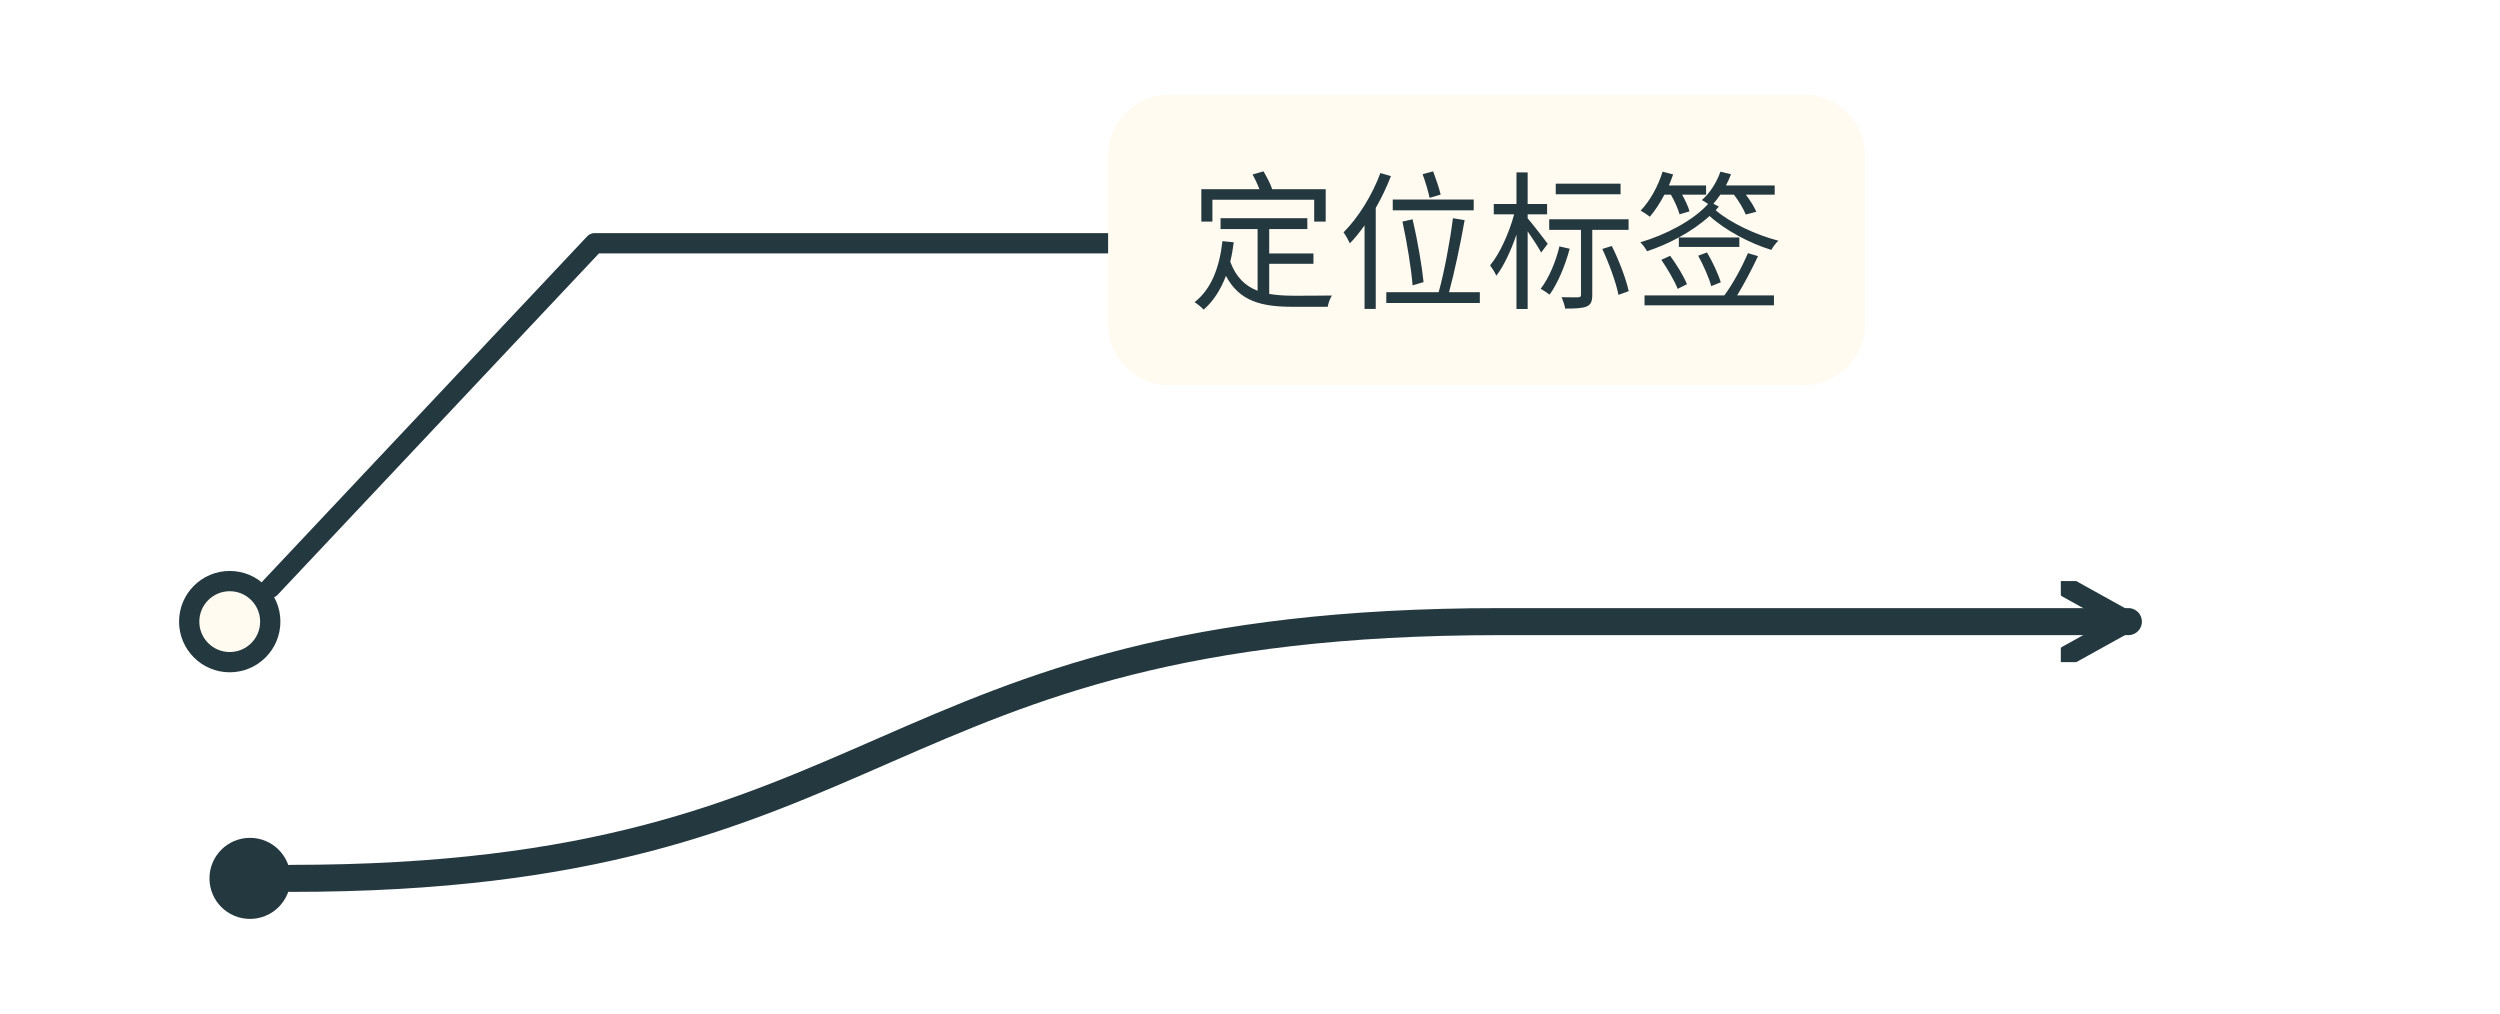
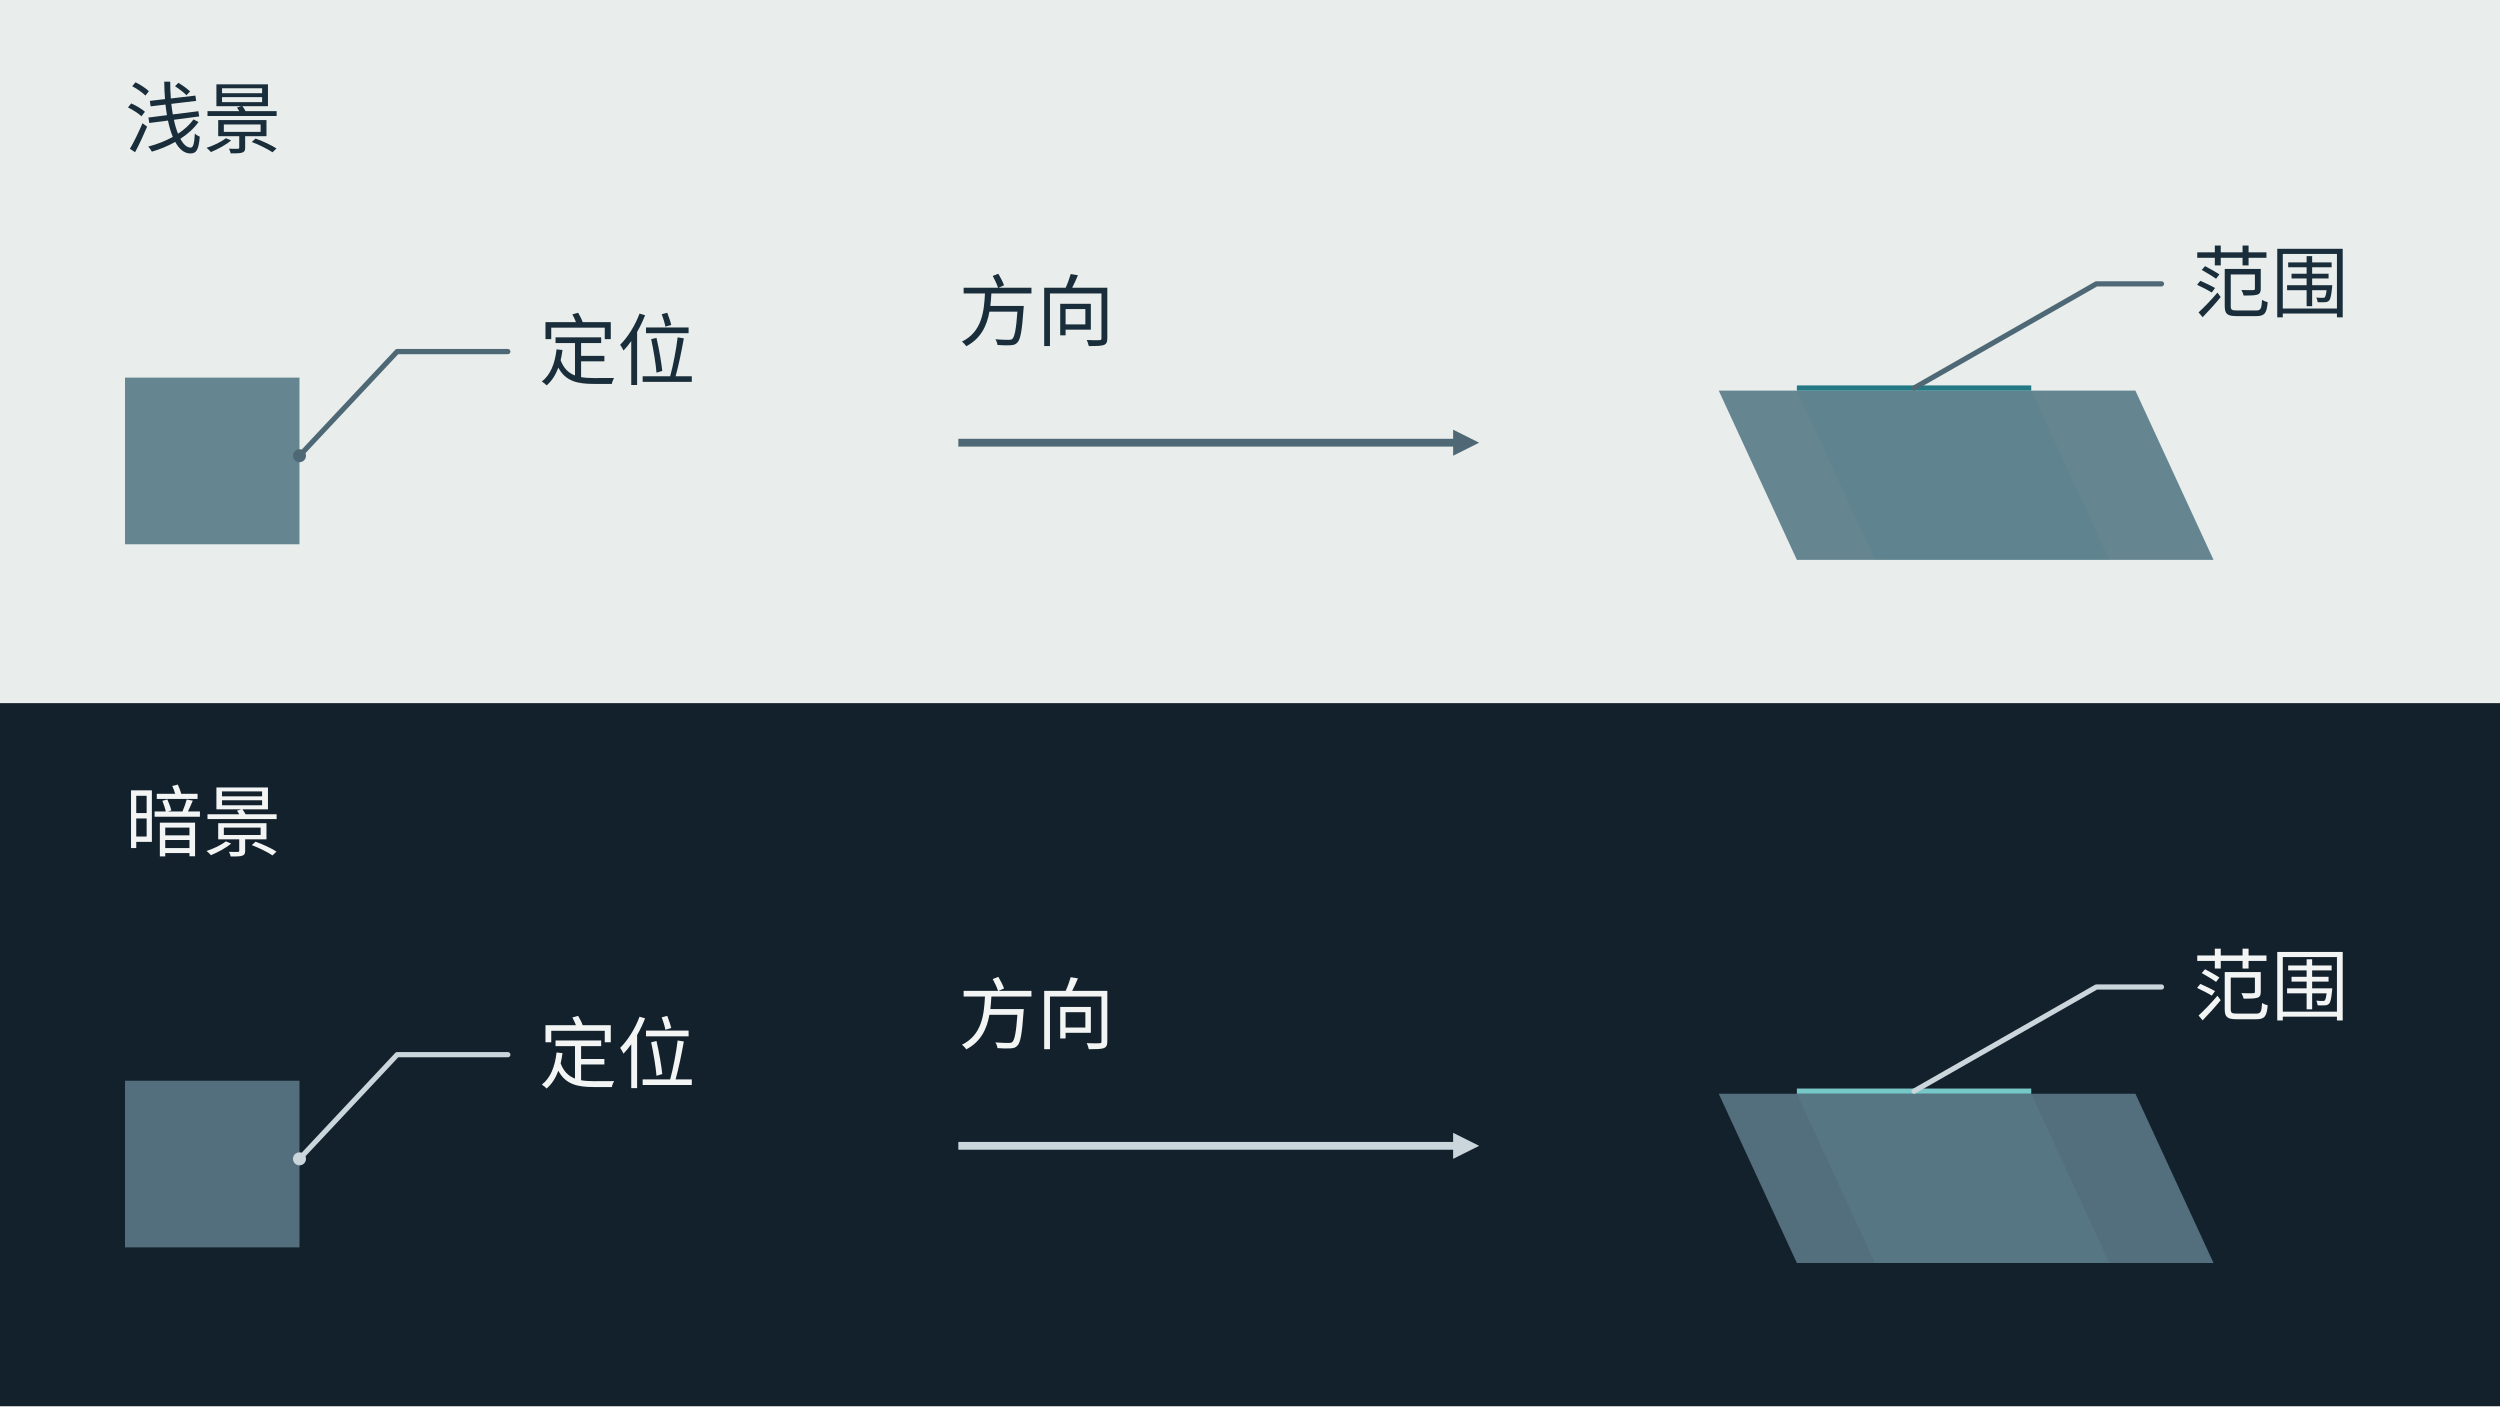
- <svg xmlns="http://www.w3.org/2000/svg" viewBox="0 0 370 150">
+ <svg xmlns="http://www.w3.org/2000/svg" width="1920" height="1080" viewBox="0 0 1920 1080" role="img" aria-labelledby="title desc">
  <defs>
-     <marker id="arrowhead" markerWidth="12" markerHeight="12" refX="10" refY="6" orient="auto" markerUnits="userSpaceOnUse">
-       <path d="M1 1 L10 6 L1 11" fill="none" stroke="#243840" stroke-width="3" stroke-linecap="round" stroke-linejoin="round" />
-     </marker>
+     <g id="leader" stroke="currentColor" stroke-width="4" stroke-linecap="round" stroke-linejoin="round" fill="none">
+       <path d="M0 80 L75 0 H160" />
+       <circle cx="0" cy="80" r="5" fill="currentColor" stroke="none" />
+     </g>
+     <g id="arrow" fill="currentColor" stroke="none">
+       <polygon id="direction-arrow-outline" points="0,-3 380,-3 380,-10 400,0 380,10 380,3 0,3" />
+     </g>
+     <g id="region" fill="none" stroke="currentColor" stroke-width="4" stroke-linecap="butt">
+       <path d="M0 0 H180" />
+     </g>
  </defs>
-   <g id="leader" fill="none" stroke="#243840" stroke-width="3" stroke-linecap="round" stroke-linejoin="round">
-     <circle cx="34" cy="92" r="6" fill="#FFFBF1" />
-     <path d="M40 87 L88 36 H171" />
-   </g>
-   <g id="label">
-     <rect x="164" y="14" width="112" height="43" rx="9" fill="#FFFBF1" />
-     <text x="220" y="44" text-anchor="middle" font-size="22" fill="#243840" font-family="Noto Sans CJK SC,sans-serif">定位标签</text>
-   </g>
-   <g id="arrow" fill="none" stroke="#243840" stroke-width="4" stroke-linecap="round">
-     <circle cx="37" cy="130" r="4" fill="#243840" />
-     <path d="M43 130 C133 130 128 92 222 92 H315" marker-end="url(#arrowhead)" />
+   <g font-family="Noto Sans CJK SC, Source Han Sans SC, Microsoft YaHei, sans-serif" font-size="60" font-weight="500" dominant-baseline="middle">
+     <g id="light-example">
+       <rect width="1920" height="540" fill="#E9EEEC" />
+       <text x="96" y="92" fill="#192E3A">浅景</text>
+       <path d="M96 290 H230 V418 H96 Z" fill="#658590" />
+       <use href="#leader" x="230" y="270" color="#4E6975" />
+       <text x="414" y="270" fill="#192E3A">定位</text>
+       <text x="736" y="240" fill="#192E3A">方向</text>
+       <use href="#arrow" x="736" y="340" color="#4E6975" />
+       <path d="M1320 300 H1640 L1700 430 H1380 Z" fill="#658590" />
+       <path d="M1380 300 H1560 L1620 430 H1440 Z" fill="#247985" opacity="0.1" />
+       <use href="#region" x="1380" y="298" color="#247985" />
+       <path d="M1470 298 L1610 218 H1660" fill="none" stroke="#4E6975" stroke-width="4" stroke-linecap="round" stroke-linejoin="round" />
+       <text x="1684" y="218" fill="#192E3A">范围</text>
+     </g>
+     <g id="dark-example" transform="translate(0 540)">
+       <rect width="1920" height="540" fill="#13212C" />
+       <text x="96" y="92" fill="#F3F5F4">暗景</text>
+       <path d="M96 290 H230 V418 H96 Z" fill="#536E7C" />
+       <use href="#leader" x="230" y="270" color="#CBD6DC" />
+       <text x="414" y="270" fill="#F3F5F4">定位</text>
+       <text x="736" y="240" fill="#F3F5F4">方向</text>
+       <use href="#arrow" x="736" y="340" color="#CBD6DC" />
+       <path d="M1320 300 H1640 L1700 430 H1380 Z" fill="#536E7C" />
+       <path d="M1380 300 H1560 L1620 430 H1440 Z" fill="#77C6C8" opacity="0.1" />
+       <use href="#region" x="1380" y="298" color="#77C6C8" />
+       <path d="M1470 298 L1610 218 H1660" fill="none" stroke="#CBD6DC" stroke-width="4" stroke-linecap="round" stroke-linejoin="round" />
+       <text x="1684" y="218" fill="#F3F5F4">范围</text>
+     </g>
  </g>
</svg>
